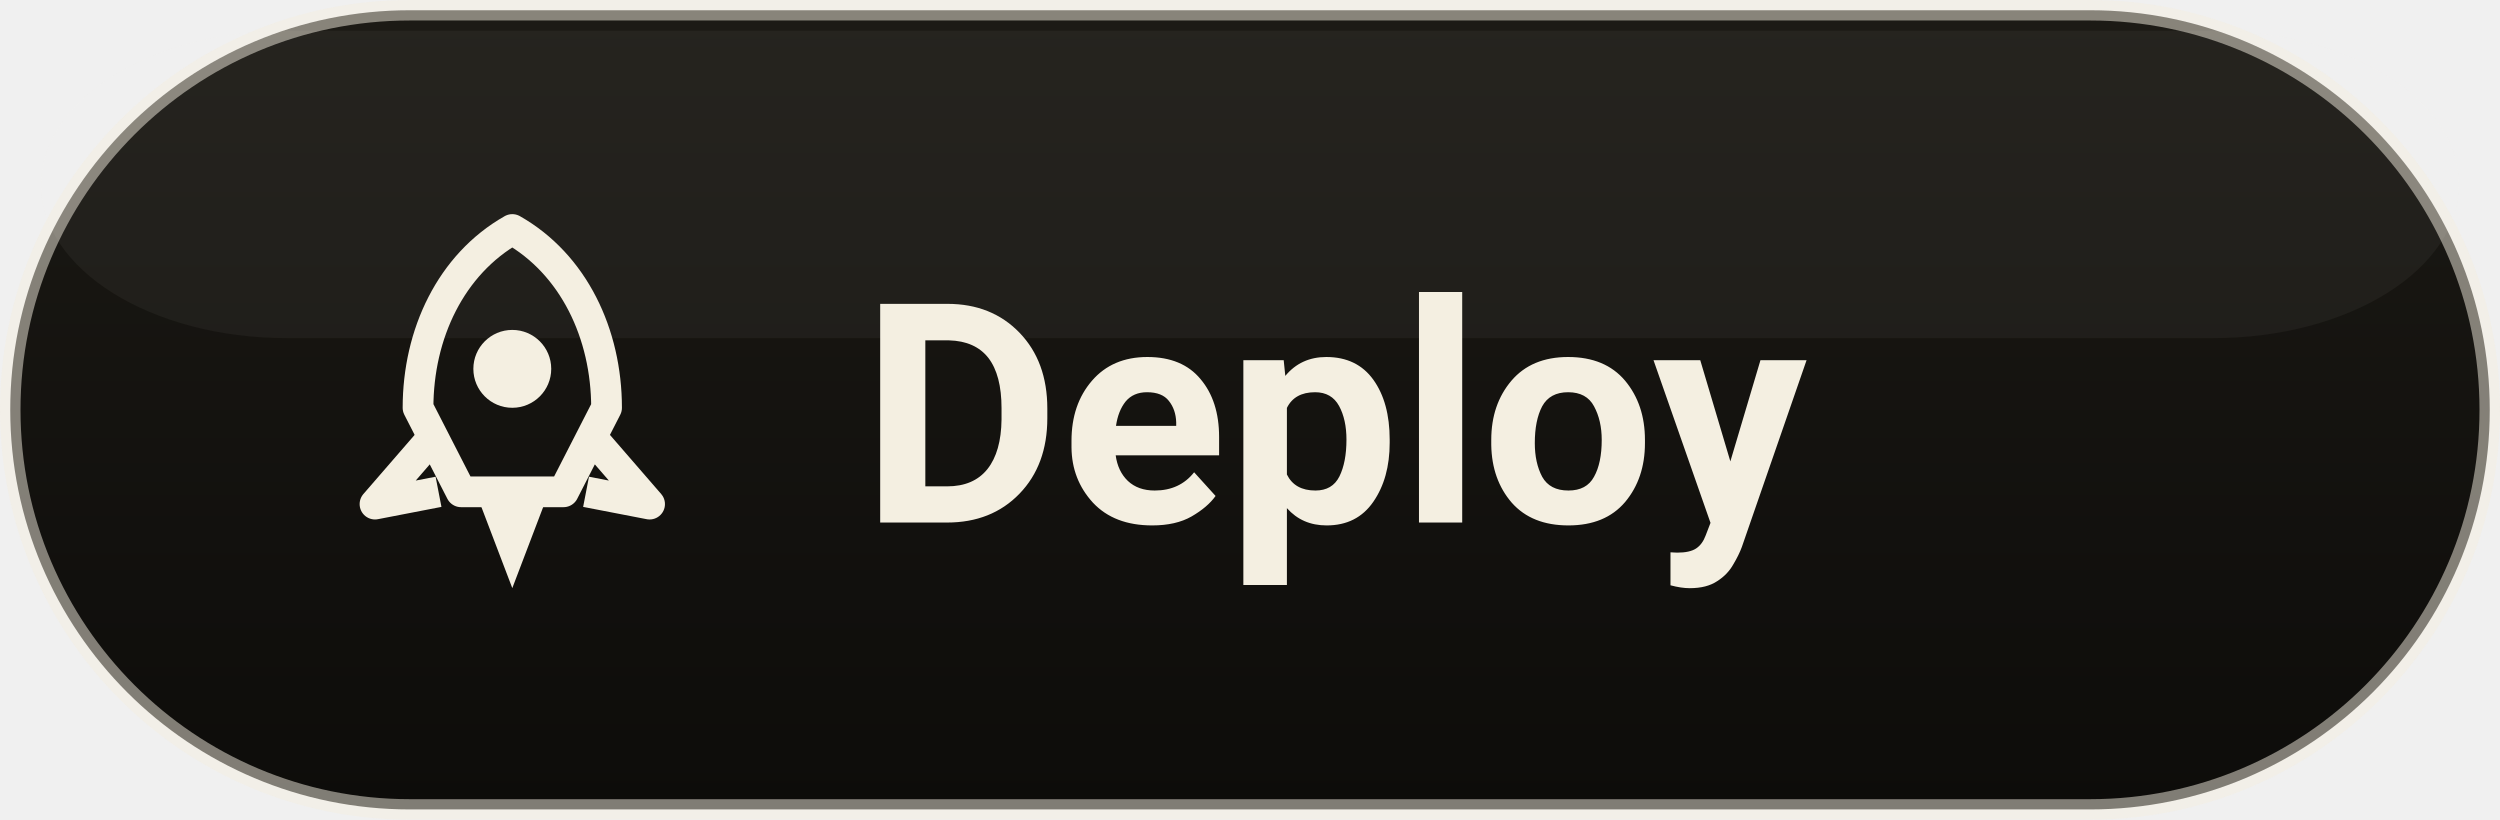
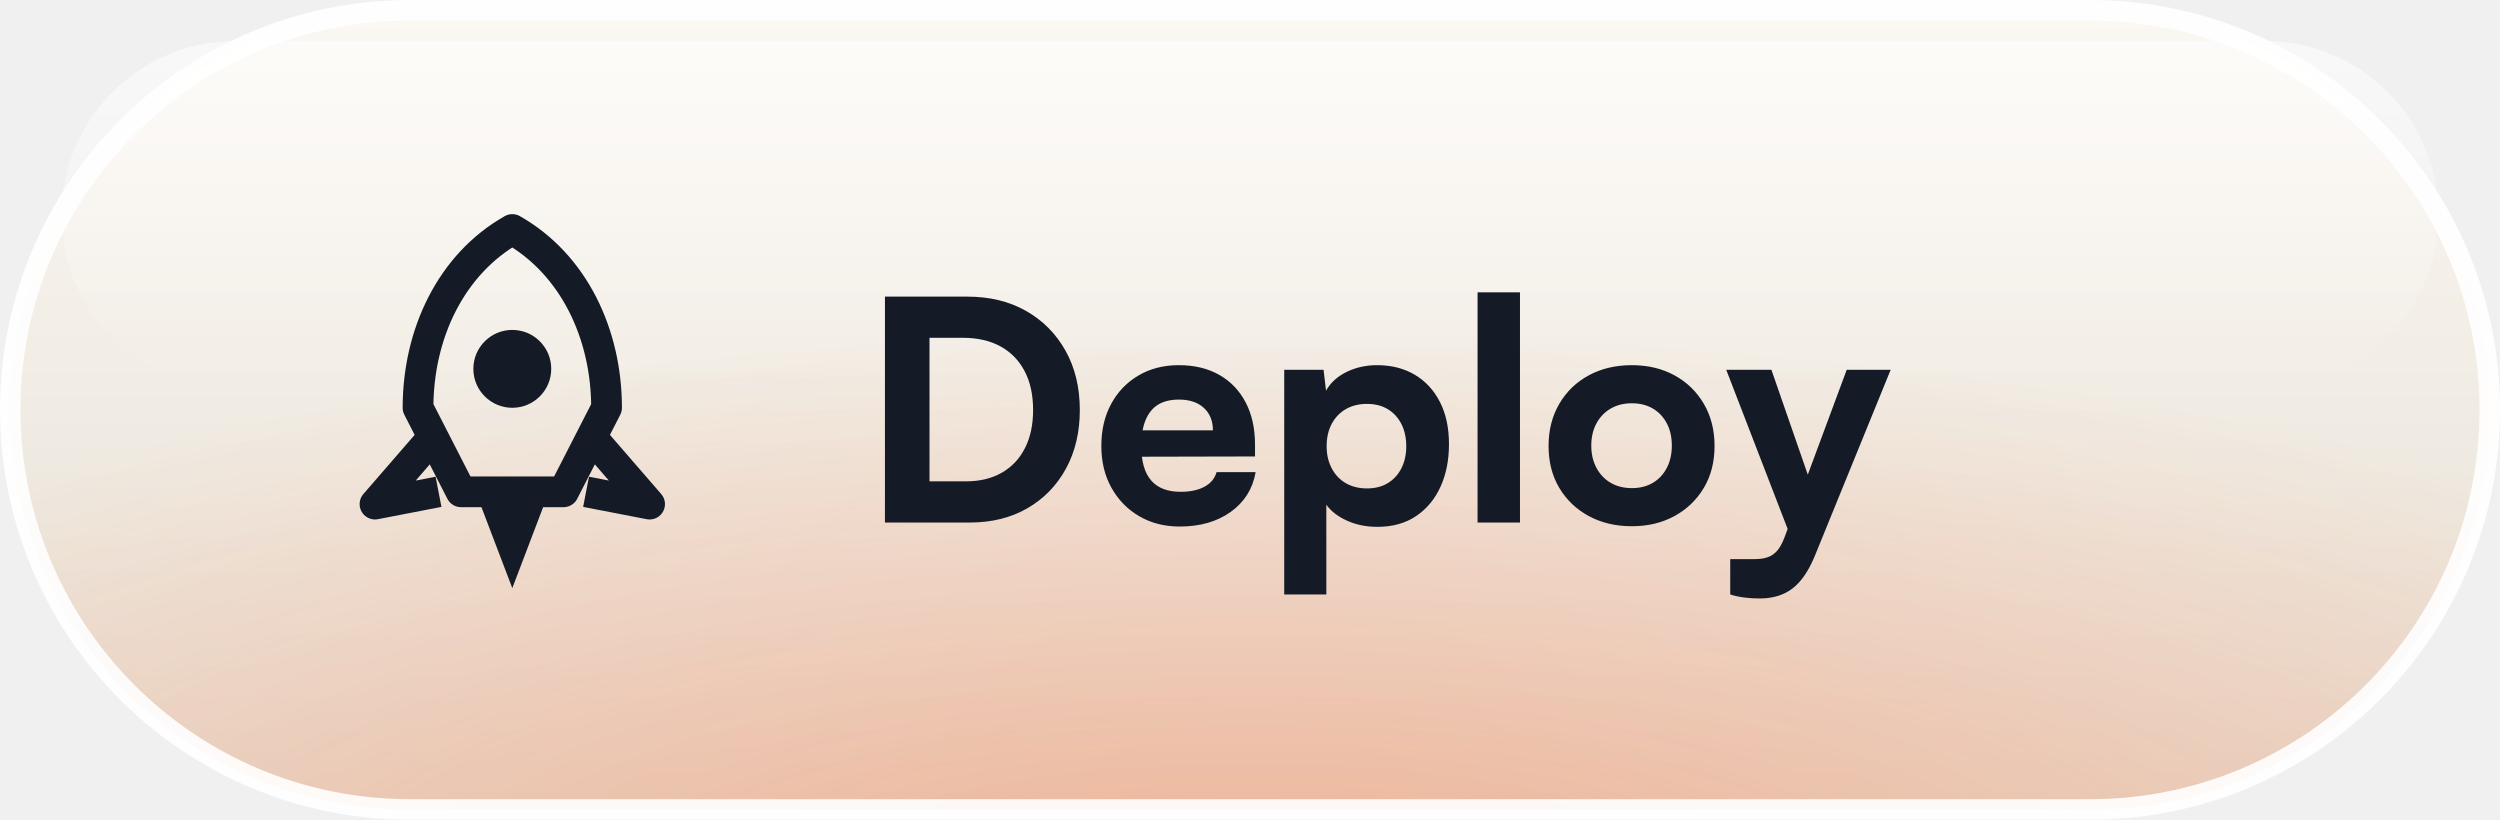
<svg xmlns="http://www.w3.org/2000/svg" width="122" height="40" viewBox="0 0 122 40" role="img" aria-label="Deploy">
  <defs>
    <linearGradient id="g" x1="0" y1="0" x2="0" y2="1">
-       <stop offset="0" stop-color="#1c1a15" />
-       <stop offset="1" stop-color="#0d0c0a" />
+       <stop offset="0" stop-color="#FBF8F3" />
+       <stop offset="1" stop-color="#E6DFD3" />
    </linearGradient>
+     <linearGradient id="h" x1="0" y1="0" x2="0" y2="1">
+       <stop offset="0" stop-color="#FFFFFF" stop-opacity="0.55" />
+       <stop offset="1" stop-color="#FFFFFF" stop-opacity="0" />
+     </linearGradient>
+     <radialGradient id="o" cx="0.5" cy="1.15" r="0.75">
+       <stop offset="0" stop-color="#FF5A1F" stop-opacity="0.35" />
+       <stop offset="1" stop-color="#FF5A1F" stop-opacity="0" />
+     </radialGradient>
    <style>
      @keyframes bob{0%,100%{transform:translateY(1px)}50%{transform:translateY(-1.5px)}}
      .rk{transform-box:fill-box;transform-origin:center;animation:bob 1.8s ease-in-out infinite}
      @keyframes fl{0%,100%{opacity:.45;transform:scaleY(.7)}50%{opacity:1;transform:scaleY(1.3)}}
      .fl{transform-box:fill-box;transform-origin:top center;animation:fl .5s ease-in-out infinite}
    </style>
  </defs>
-   <rect x="0.5" y="0.5" width="121" height="39" rx="19.5" fill="url(#g)" stroke="#F4EFE1" stroke-opacity="0.5" />
-   <rect x="2" y="1.5" width="118" height="15" rx="12" fill="#F4EFE1" opacity="0.05" />
+   <rect x="0.5" y="0.5" width="121" height="39" rx="19.5" fill="url(#g)" />
+   <rect x="0.5" y="0.5" width="121" height="39" rx="19.5" fill="url(#o)" />
+   <rect x="3" y="2" width="116" height="17" rx="8.5" fill="url(#h)" />
+   <rect x="0.5" y="0.5" width="121" height="39" rx="19.5" fill="none" stroke="#FFFFFF" stroke-opacity="0.9" />
  <g class="rk">
-     <path class="fl" d="M23.4 24.5h3.2l-1.6 4.2z" fill="#F4EFE1" />
-     <path d="M25 11.2c3 1.7 4.6 5.1 4.6 8.7l-2.1 4.1h-5l-2.1-4.1c0-3.6 1.6-7 4.6-8.7z" fill="none" stroke="#F4EFE1" stroke-width="1.5" stroke-linejoin="round" />
-     <path d="M20.9 21.6l-2.6 3 3.1-.6M29.1 21.6l2.6 3-3.1-.6" fill="none" stroke="#F4EFE1" stroke-width="1.5" stroke-linejoin="round" />
-     <circle cx="25" cy="18" r="1.9" fill="#F4EFE1" />
+     <path class="fl" d="M23.4 24.5h3.2l-1.6 4.2z" fill="#141B27" />
+     <path d="M25 11.2c3 1.7 4.6 5.1 4.6 8.7l-2.1 4.1h-5l-2.1-4.1c0-3.6 1.6-7 4.6-8.7z" fill="none" stroke="#141B27" stroke-width="1.5" stroke-linejoin="round" />
+     <path d="M20.9 21.6l-2.6 3 3.1-.6M29.1 21.6l2.6 3-3.1-.6" fill="none" stroke="#141B27" stroke-width="1.5" stroke-linejoin="round" />
+     <circle cx="25" cy="18" r="1.9" fill="#141B27" />
  </g>
-   <text x="42" y="25.5" font-family="-apple-system,BlinkMacSystemFont,'Segoe UI',Roboto,Helvetica,Arial,sans-serif" font-size="15" font-weight="700" fill="#F4EFE1">Deploy</text>
+   <path d="M47.325 25.5H43.185V14.475H47.205Q48.84 14.475 50.07 15.172Q51.3 15.87 51.998 17.115Q52.695 18.36 52.695 20.01Q52.695 21.63 52.02 22.867Q51.345 24.105 50.138 24.803Q48.93 25.5 47.325 25.5ZM45.36 15.465V24.525L44.325 23.49H47.13Q48.15 23.49 48.885 23.07Q49.62 22.65 50.017 21.87Q50.415 21.09 50.415 20.01Q50.415 18.9 50.002 18.113Q49.59 17.325 48.825 16.905Q48.06 16.485 46.995 16.485H44.325ZM57.57 25.695Q56.46 25.695 55.597 25.193Q54.735 24.69 54.24 23.805Q53.745 22.92 53.745 21.765Q53.745 20.595 54.225 19.71Q54.705 18.825 55.56 18.322Q56.415 17.82 57.525 17.82Q58.665 17.82 59.498 18.293Q60.33 18.765 60.787 19.635Q61.245 20.505 61.245 21.705V22.275L54.84 22.29L54.87 21.0H59.19Q59.19 20.31 58.748 19.905Q58.305 19.5 57.54 19.5Q56.91 19.5 56.513 19.748Q56.115 19.995 55.905 20.498Q55.695 21.0 55.695 21.765Q55.695 22.89 56.175 23.445Q56.655 24.0 57.615 24.0Q58.32 24.0 58.778 23.752Q59.235 23.505 59.37 23.04H61.275Q61.065 24.255 60.067 24.975Q59.07 25.695 57.57 25.695ZM62.67 29.01V18.045H64.59L64.71 19.065Q65.04 18.48 65.715 18.15Q66.39 17.82 67.2 17.82Q68.25 17.82 69.037 18.285Q69.825 18.75 70.267 19.613Q70.71 20.475 70.71 21.675Q70.71 22.845 70.297 23.752Q69.885 24.66 69.105 25.185Q68.325 25.71 67.215 25.71Q66.405 25.71 65.737 25.41Q65.07 25.11 64.725 24.63V29.01ZM64.74 21.78Q64.74 22.38 64.987 22.852Q65.235 23.325 65.677 23.58Q66.12 23.835 66.705 23.835Q67.305 23.835 67.732 23.572Q68.16 23.31 68.392 22.845Q68.625 22.38 68.625 21.78Q68.625 21.165 68.392 20.7Q68.16 20.235 67.732 19.973Q67.305 19.71 66.705 19.71Q66.12 19.71 65.677 19.965Q65.235 20.22 64.987 20.685Q64.74 21.15 64.74 21.78ZM74.175 25.5H72.105V14.265H74.175ZM75.57 21.765Q75.57 20.595 76.095 19.703Q76.62 18.81 77.535 18.315Q78.45 17.82 79.635 17.82Q80.805 17.82 81.713 18.315Q82.62 18.81 83.145 19.703Q83.67 20.595 83.67 21.765Q83.67 22.935 83.145 23.812Q82.62 24.69 81.713 25.185Q80.805 25.68 79.635 25.68Q78.45 25.68 77.535 25.185Q76.62 24.69 76.095 23.812Q75.57 22.935 75.57 21.765ZM77.655 21.75Q77.655 22.365 77.91 22.837Q78.165 23.31 78.608 23.565Q79.05 23.82 79.635 23.82Q80.22 23.82 80.655 23.565Q81.09 23.31 81.338 22.837Q81.585 22.365 81.585 21.75Q81.585 21.12 81.338 20.655Q81.09 20.19 80.655 19.935Q80.22 19.68 79.635 19.68Q79.05 19.68 78.608 19.935Q78.165 20.19 77.91 20.655Q77.655 21.12 77.655 21.75ZM86.445 18.045 88.755 24.705 87.69 26.985 84.24 18.045ZM84.435 29.01V27.285H85.62Q85.995 27.285 86.258 27.195Q86.52 27.105 86.715 26.888Q86.91 26.67 87.075 26.25L90.12 18.045H92.265L88.56 27.135Q88.11 28.23 87.472 28.718Q86.835 29.205 85.875 29.205Q85.485 29.205 85.125 29.16Q84.765 29.115 84.435 29.01Z" fill="#141B27" />
</svg>
